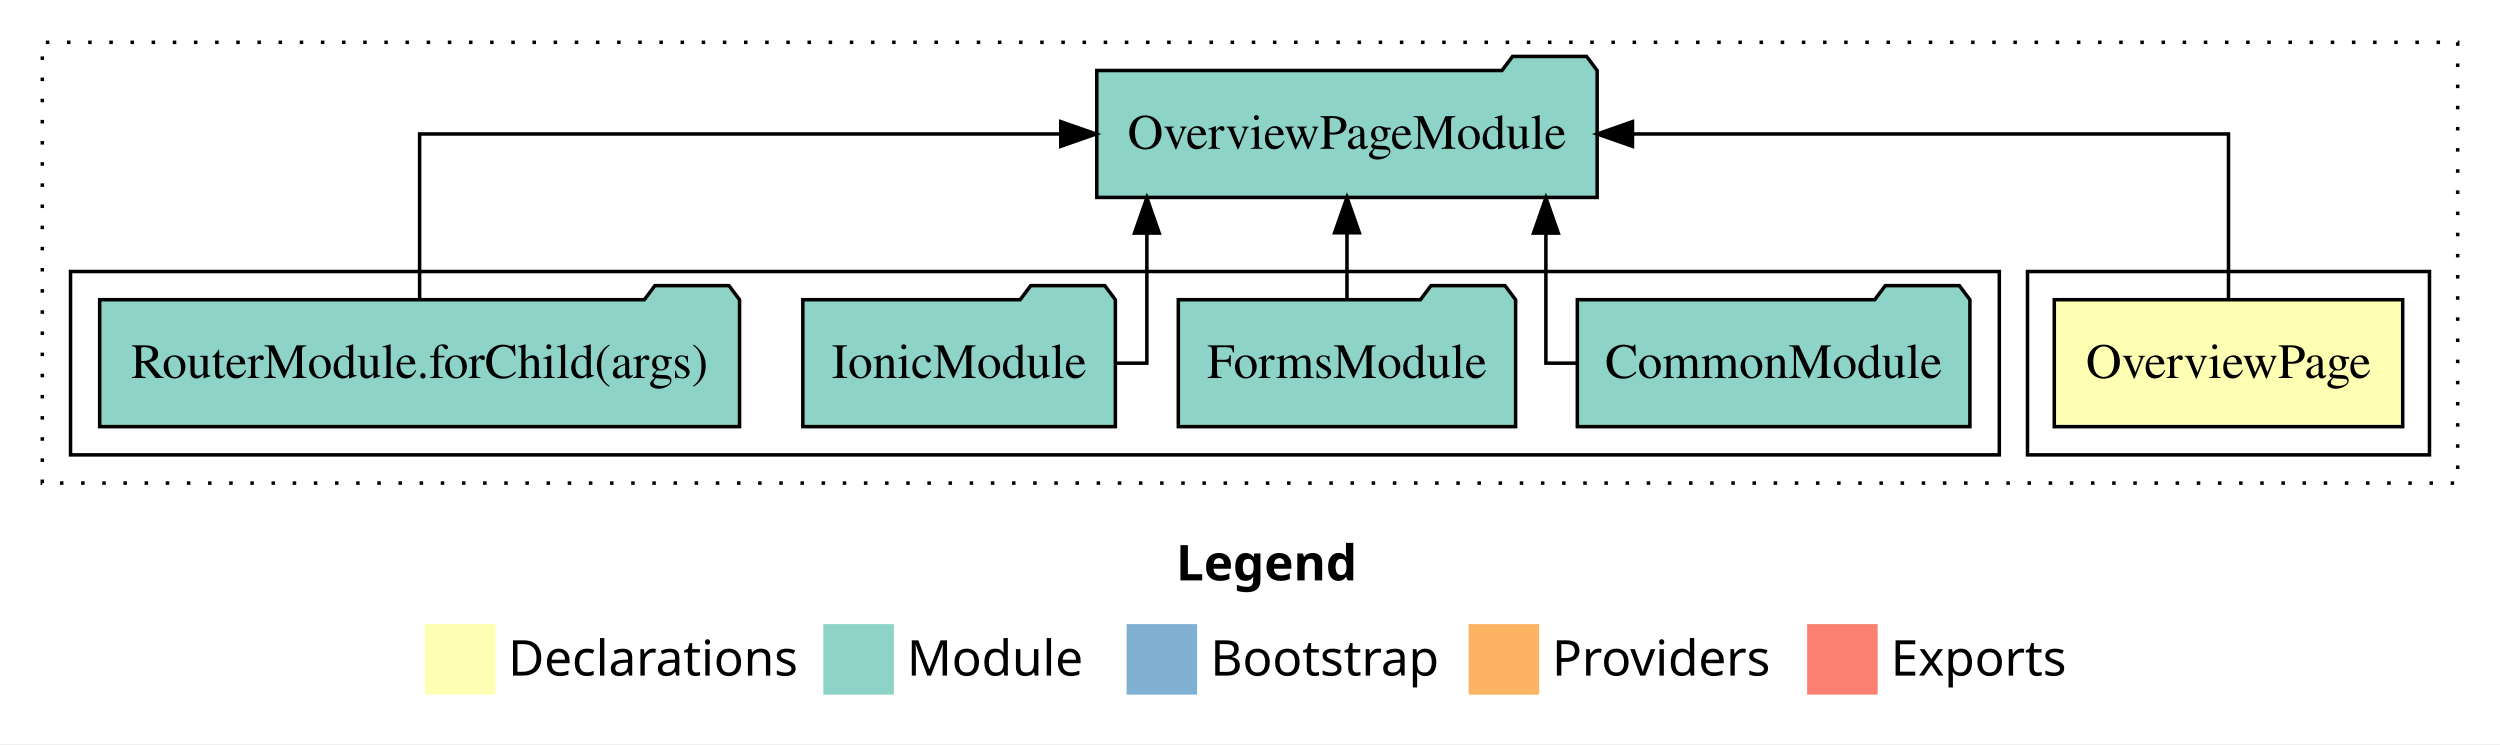
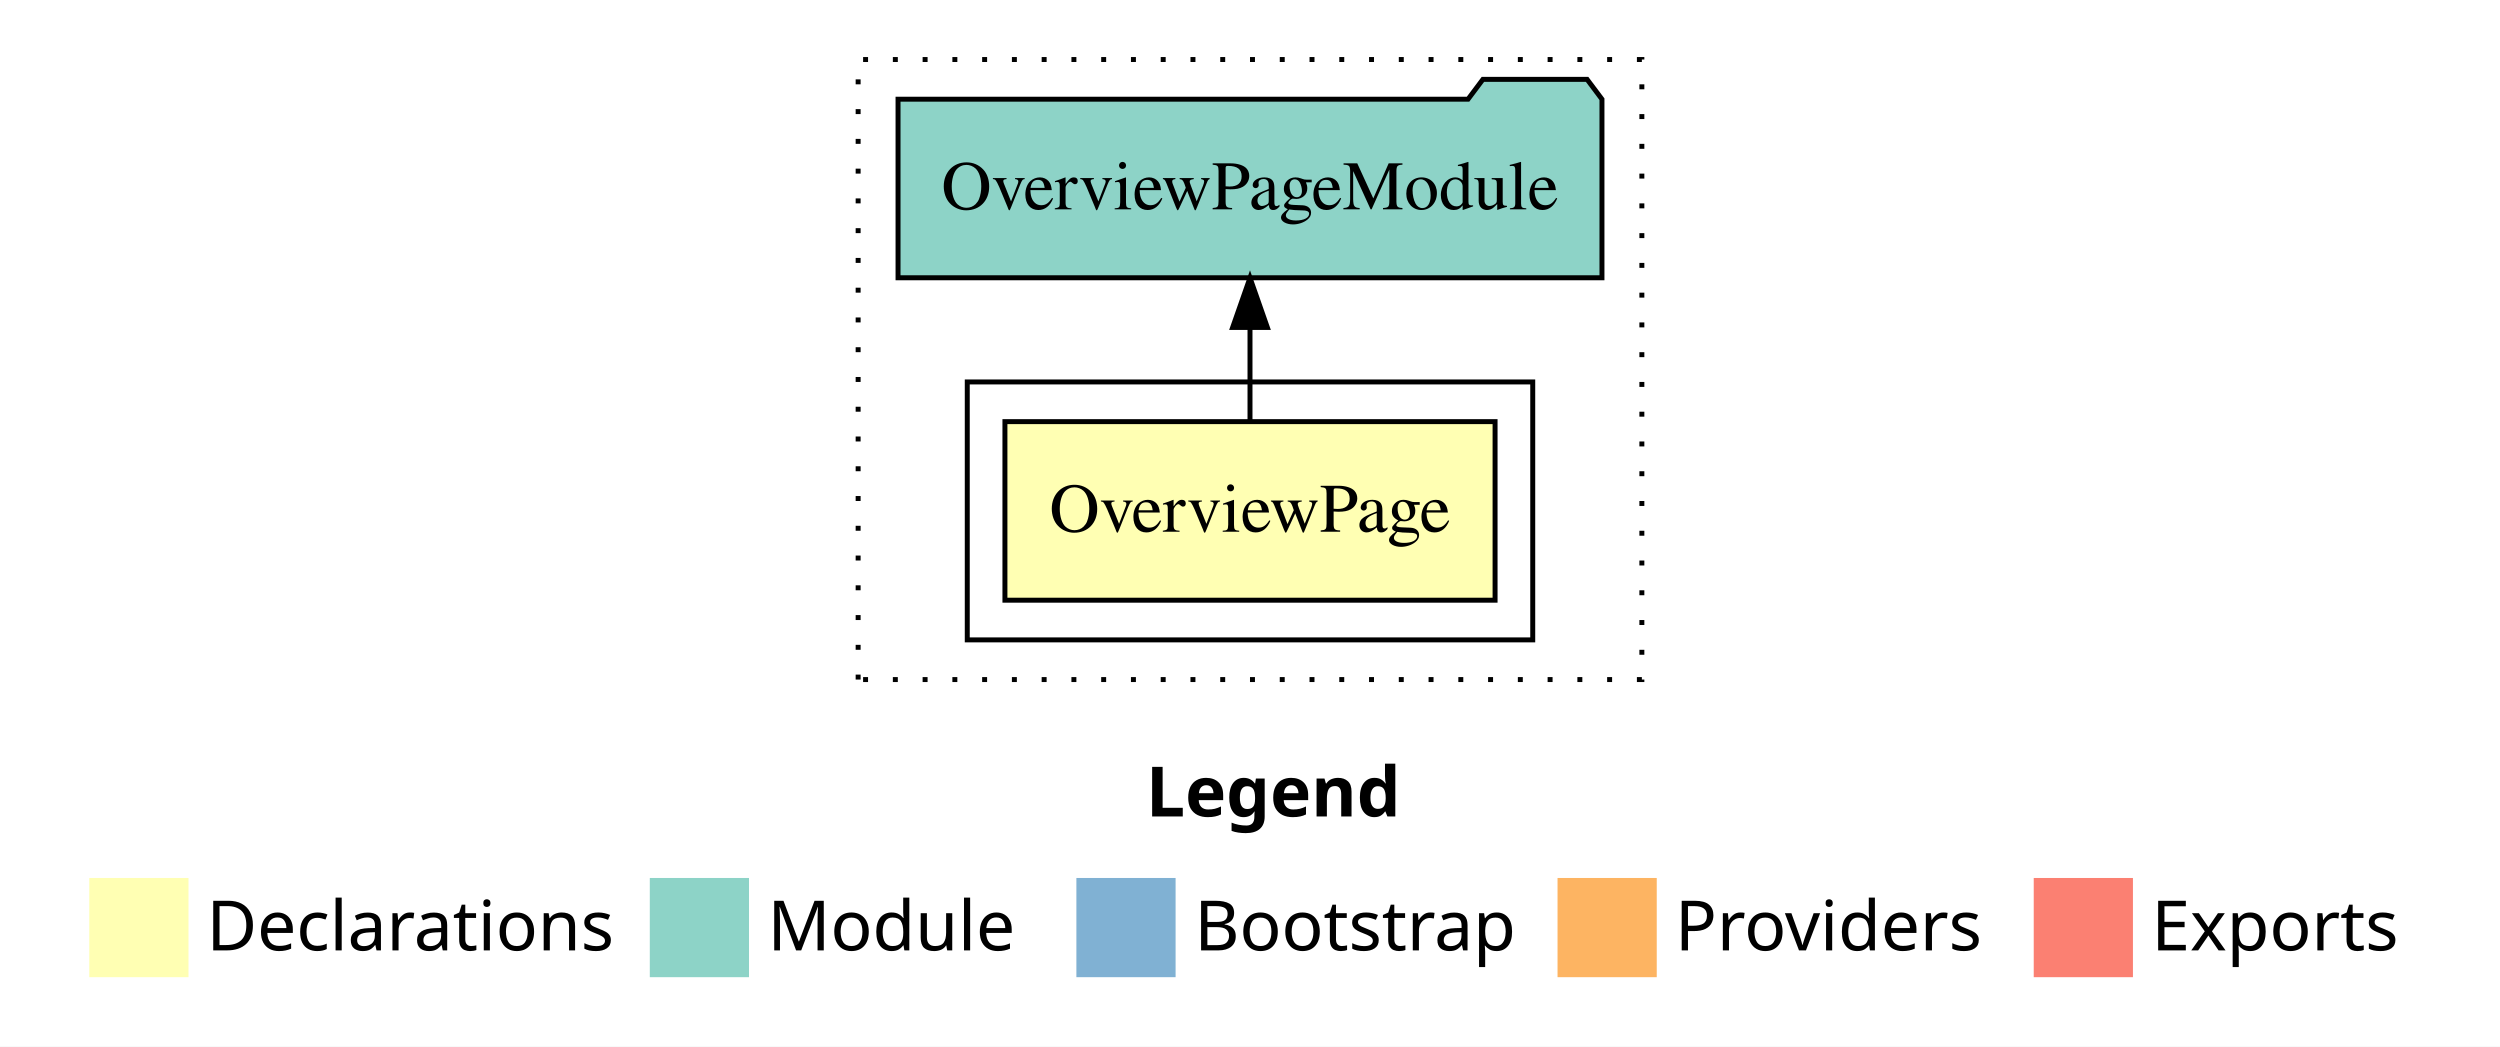
- <svg xmlns="http://www.w3.org/2000/svg" width="709pt" height="211pt" viewBox="0.00 0.00 709.00 211.00">
+ <svg xmlns="http://www.w3.org/2000/svg" width="504pt" height="211pt" viewBox="0.00 0.00 504.00 211.00">
  <g id="graph0" class="graph" transform="scale(1 1) rotate(0) translate(4 207)">
-     <polygon fill="#ffffff" stroke="transparent" points="-4,4 -4,-207 705,-207 705,4 -4,4" />
-     <text text-anchor="start" x="329.509" y="-42.4" font-family="sans-serif" font-weight="bold" font-size="14.00" fill="#000000">Legend</text>
-     <polygon fill="#ffffb3" stroke="transparent" points="116.5,-10 116.5,-30 136.5,-30 136.5,-10 116.5,-10" />
-     <text text-anchor="start" x="140.129" y="-15.4" font-family="sans-serif" font-size="14.00" fill="#000000">  Declarations</text>
-     <polygon fill="#8dd3c7" stroke="transparent" points="229.5,-10 229.5,-30 249.5,-30 249.5,-10 229.5,-10" />
-     <text text-anchor="start" x="253.225" y="-15.4" font-family="sans-serif" font-size="14.00" fill="#000000">  Module</text>
-     <polygon fill="#80b1d3" stroke="transparent" points="315.5,-10 315.5,-30 335.5,-30 335.5,-10 315.5,-10" />
-     <text text-anchor="start" x="339.281" y="-15.4" font-family="sans-serif" font-size="14.00" fill="#000000">  Bootstrap</text>
-     <polygon fill="#fdb462" stroke="transparent" points="412.5,-10 412.5,-30 432.5,-30 432.5,-10 412.5,-10" />
-     <text text-anchor="start" x="436.173" y="-15.4" font-family="sans-serif" font-size="14.00" fill="#000000">  Providers</text>
-     <polygon fill="#fb8072" stroke="transparent" points="508.5,-10 508.5,-30 528.5,-30 528.5,-10 508.5,-10" />
-     <text text-anchor="start" x="532.226" y="-15.4" font-family="sans-serif" font-size="14.00" fill="#000000">  Exports</text>
+     <polygon fill="#ffffff" stroke="transparent" points="-4,4 -4,-207 500,-207 500,4 -4,4" />
+     <text text-anchor="start" x="227.009" y="-42.4" font-family="sans-serif" font-weight="bold" font-size="14.00" fill="#000000">Legend</text>
+     <polygon fill="#ffffb3" stroke="transparent" points="14,-10 14,-30 34,-30 34,-10 14,-10" />
+     <text text-anchor="start" x="37.629" y="-15.4" font-family="sans-serif" font-size="14.00" fill="#000000">  Declarations</text>
+     <polygon fill="#8dd3c7" stroke="transparent" points="127,-10 127,-30 147,-30 147,-10 127,-10" />
+     <text text-anchor="start" x="150.725" y="-15.4" font-family="sans-serif" font-size="14.00" fill="#000000">  Module</text>
+     <polygon fill="#80b1d3" stroke="transparent" points="213,-10 213,-30 233,-30 233,-10 213,-10" />
+     <text text-anchor="start" x="236.781" y="-15.4" font-family="sans-serif" font-size="14.00" fill="#000000">  Bootstrap</text>
+     <polygon fill="#fdb462" stroke="transparent" points="310,-10 310,-30 330,-30 330,-10 310,-10" />
+     <text text-anchor="start" x="333.673" y="-15.4" font-family="sans-serif" font-size="14.00" fill="#000000">  Providers</text>
+     <polygon fill="#fb8072" stroke="transparent" points="406,-10 406,-30 426,-30 426,-10 406,-10" />
+     <text text-anchor="start" x="429.726" y="-15.4" font-family="sans-serif" font-size="14.00" fill="#000000">  Exports</text>
    <g id="clust1" class="cluster">
-       <polygon fill="none" stroke="#000000" stroke-dasharray="1,5" points="8,-70 8,-195 693,-195 693,-70 8,-70" />
+       <polygon fill="none" stroke="#000000" stroke-dasharray="1,5" points="169,-70 169,-195 327,-195 327,-70 169,-70" />
    </g>
    <g id="clust2" class="cluster">
-       <polygon fill="none" stroke="#000000" points="571,-78 571,-130 685,-130 685,-78 571,-78" />
-     </g>
-     <g id="clust4" class="cluster">
-       <polygon fill="none" stroke="#000000" points="16,-78 16,-130 563,-130 563,-78 16,-78" />
+       <polygon fill="none" stroke="#000000" points="191,-78 191,-130 305,-130 305,-78 191,-78" />
    </g>
    <g id="node1" class="node">
-       <polygon fill="#ffffb3" stroke="#000000" points="677.406,-122 578.594,-122 578.594,-86 677.406,-86 677.406,-122" />
-       <text text-anchor="middle" x="628" y="-99.8" font-family="Times,serif" font-size="14.00" fill="#000000">OverviewPage</text>
+       <polygon fill="#ffffb3" stroke="#000000" points="297.406,-122 198.594,-122 198.594,-86 297.406,-86 297.406,-122" />
+       <text text-anchor="middle" x="248" y="-99.8" font-family="Times,serif" font-size="14.00" fill="#000000">OverviewPage</text>
    </g>
    <g id="node2" class="node">
-       <polygon fill="#8dd3c7" stroke="#000000" points="448.955,-187 445.955,-191 424.955,-191 421.955,-187 307.045,-187 307.045,-151 448.955,-151 448.955,-187" />
-       <text text-anchor="middle" x="378" y="-164.8" font-family="Times,serif" font-size="14.00" fill="#000000">OverviewPageModule</text>
+       <polygon fill="#8dd3c7" stroke="#000000" points="318.955,-187 315.955,-191 294.955,-191 291.955,-187 177.045,-187 177.045,-151 318.955,-151 318.955,-187" />
+       <text text-anchor="middle" x="248" y="-164.8" font-family="Times,serif" font-size="14.00" fill="#000000">OverviewPageModule</text>
    </g>
    <g id="edge1" class="edge">
-       <path fill="none" stroke="#000000" d="M628,-122.106C628,-141.339 628,-169 628,-169 628,-169 458.971,-169 458.971,-169" />
-       <polygon fill="#000000" stroke="#000000" points="458.971,-165.5 448.971,-169 458.971,-172.5 458.971,-165.5" />
-     </g>
-     <g id="node3" class="node">
-       <polygon fill="#8dd3c7" stroke="#000000" points="554.668,-122 551.668,-126 530.668,-126 527.668,-122 443.332,-122 443.332,-86 554.668,-86 554.668,-122" />
-       <text text-anchor="middle" x="499" y="-99.8" font-family="Times,serif" font-size="14.00" fill="#000000">CommonModule</text>
-     </g>
-     <g id="edge2" class="edge">
-       <path fill="none" stroke="#000000" d="M443.125,-104C437.846,-104 434.415,-104 434.415,-104 434.415,-104 434.415,-140.894 434.415,-140.894" />
-       <polygon fill="#000000" stroke="#000000" points="430.915,-140.894 434.415,-150.894 437.915,-140.894 430.915,-140.894" />
-     </g>
-     <g id="node4" class="node">
-       <polygon fill="#8dd3c7" stroke="#000000" points="425.829,-122 422.829,-126 401.829,-126 398.829,-122 330.171,-122 330.171,-86 425.829,-86 425.829,-122" />
-       <text text-anchor="middle" x="378" y="-99.8" font-family="Times,serif" font-size="14.00" fill="#000000">FormsModule</text>
-     </g>
-     <g id="edge3" class="edge">
-       <path fill="none" stroke="#000000" d="M378,-122.106C378,-122.106 378,-140.991 378,-140.991" />
-       <polygon fill="#000000" stroke="#000000" points="374.5,-140.991 378,-150.991 381.5,-140.991 374.5,-140.991" />
-     </g>
-     <g id="node5" class="node">
-       <polygon fill="#8dd3c7" stroke="#000000" points="312.316,-122 309.316,-126 288.316,-126 285.316,-122 223.684,-122 223.684,-86 312.316,-86 312.316,-122" />
-       <text text-anchor="middle" x="268" y="-99.8" font-family="Times,serif" font-size="14.00" fill="#000000">IonicModule</text>
-     </g>
-     <g id="edge4" class="edge">
-       <path fill="none" stroke="#000000" d="M312.454,-104C317.708,-104 321.247,-104 321.247,-104 321.247,-104 321.247,-140.894 321.247,-140.894" />
-       <polygon fill="#000000" stroke="#000000" points="317.747,-140.894 321.247,-150.894 324.747,-140.894 317.747,-140.894" />
-     </g>
-     <g id="node6" class="node">
-       <polygon fill="#8dd3c7" stroke="#000000" points="205.732,-122 202.732,-126 181.732,-126 178.732,-122 24.268,-122 24.268,-86 205.732,-86 205.732,-122" />
-       <text text-anchor="middle" x="115" y="-99.8" font-family="Times,serif" font-size="14.00" fill="#000000">RouterModule.forChild(args)</text>
-     </g>
-     <g id="edge5" class="edge">
-       <path fill="none" stroke="#000000" d="M115,-122.106C115,-141.339 115,-169 115,-169 115,-169 296.828,-169 296.828,-169" />
-       <polygon fill="#000000" stroke="#000000" points="296.828,-172.5 306.828,-169 296.828,-165.5 296.828,-172.5" />
+       <path fill="none" stroke="#000000" d="M248,-122.106C248,-122.106 248,-140.991 248,-140.991" />
+       <polygon fill="#000000" stroke="#000000" points="244.5,-140.991 248,-150.991 251.5,-140.991 244.5,-140.991" />
    </g>
  </g>
</svg>
